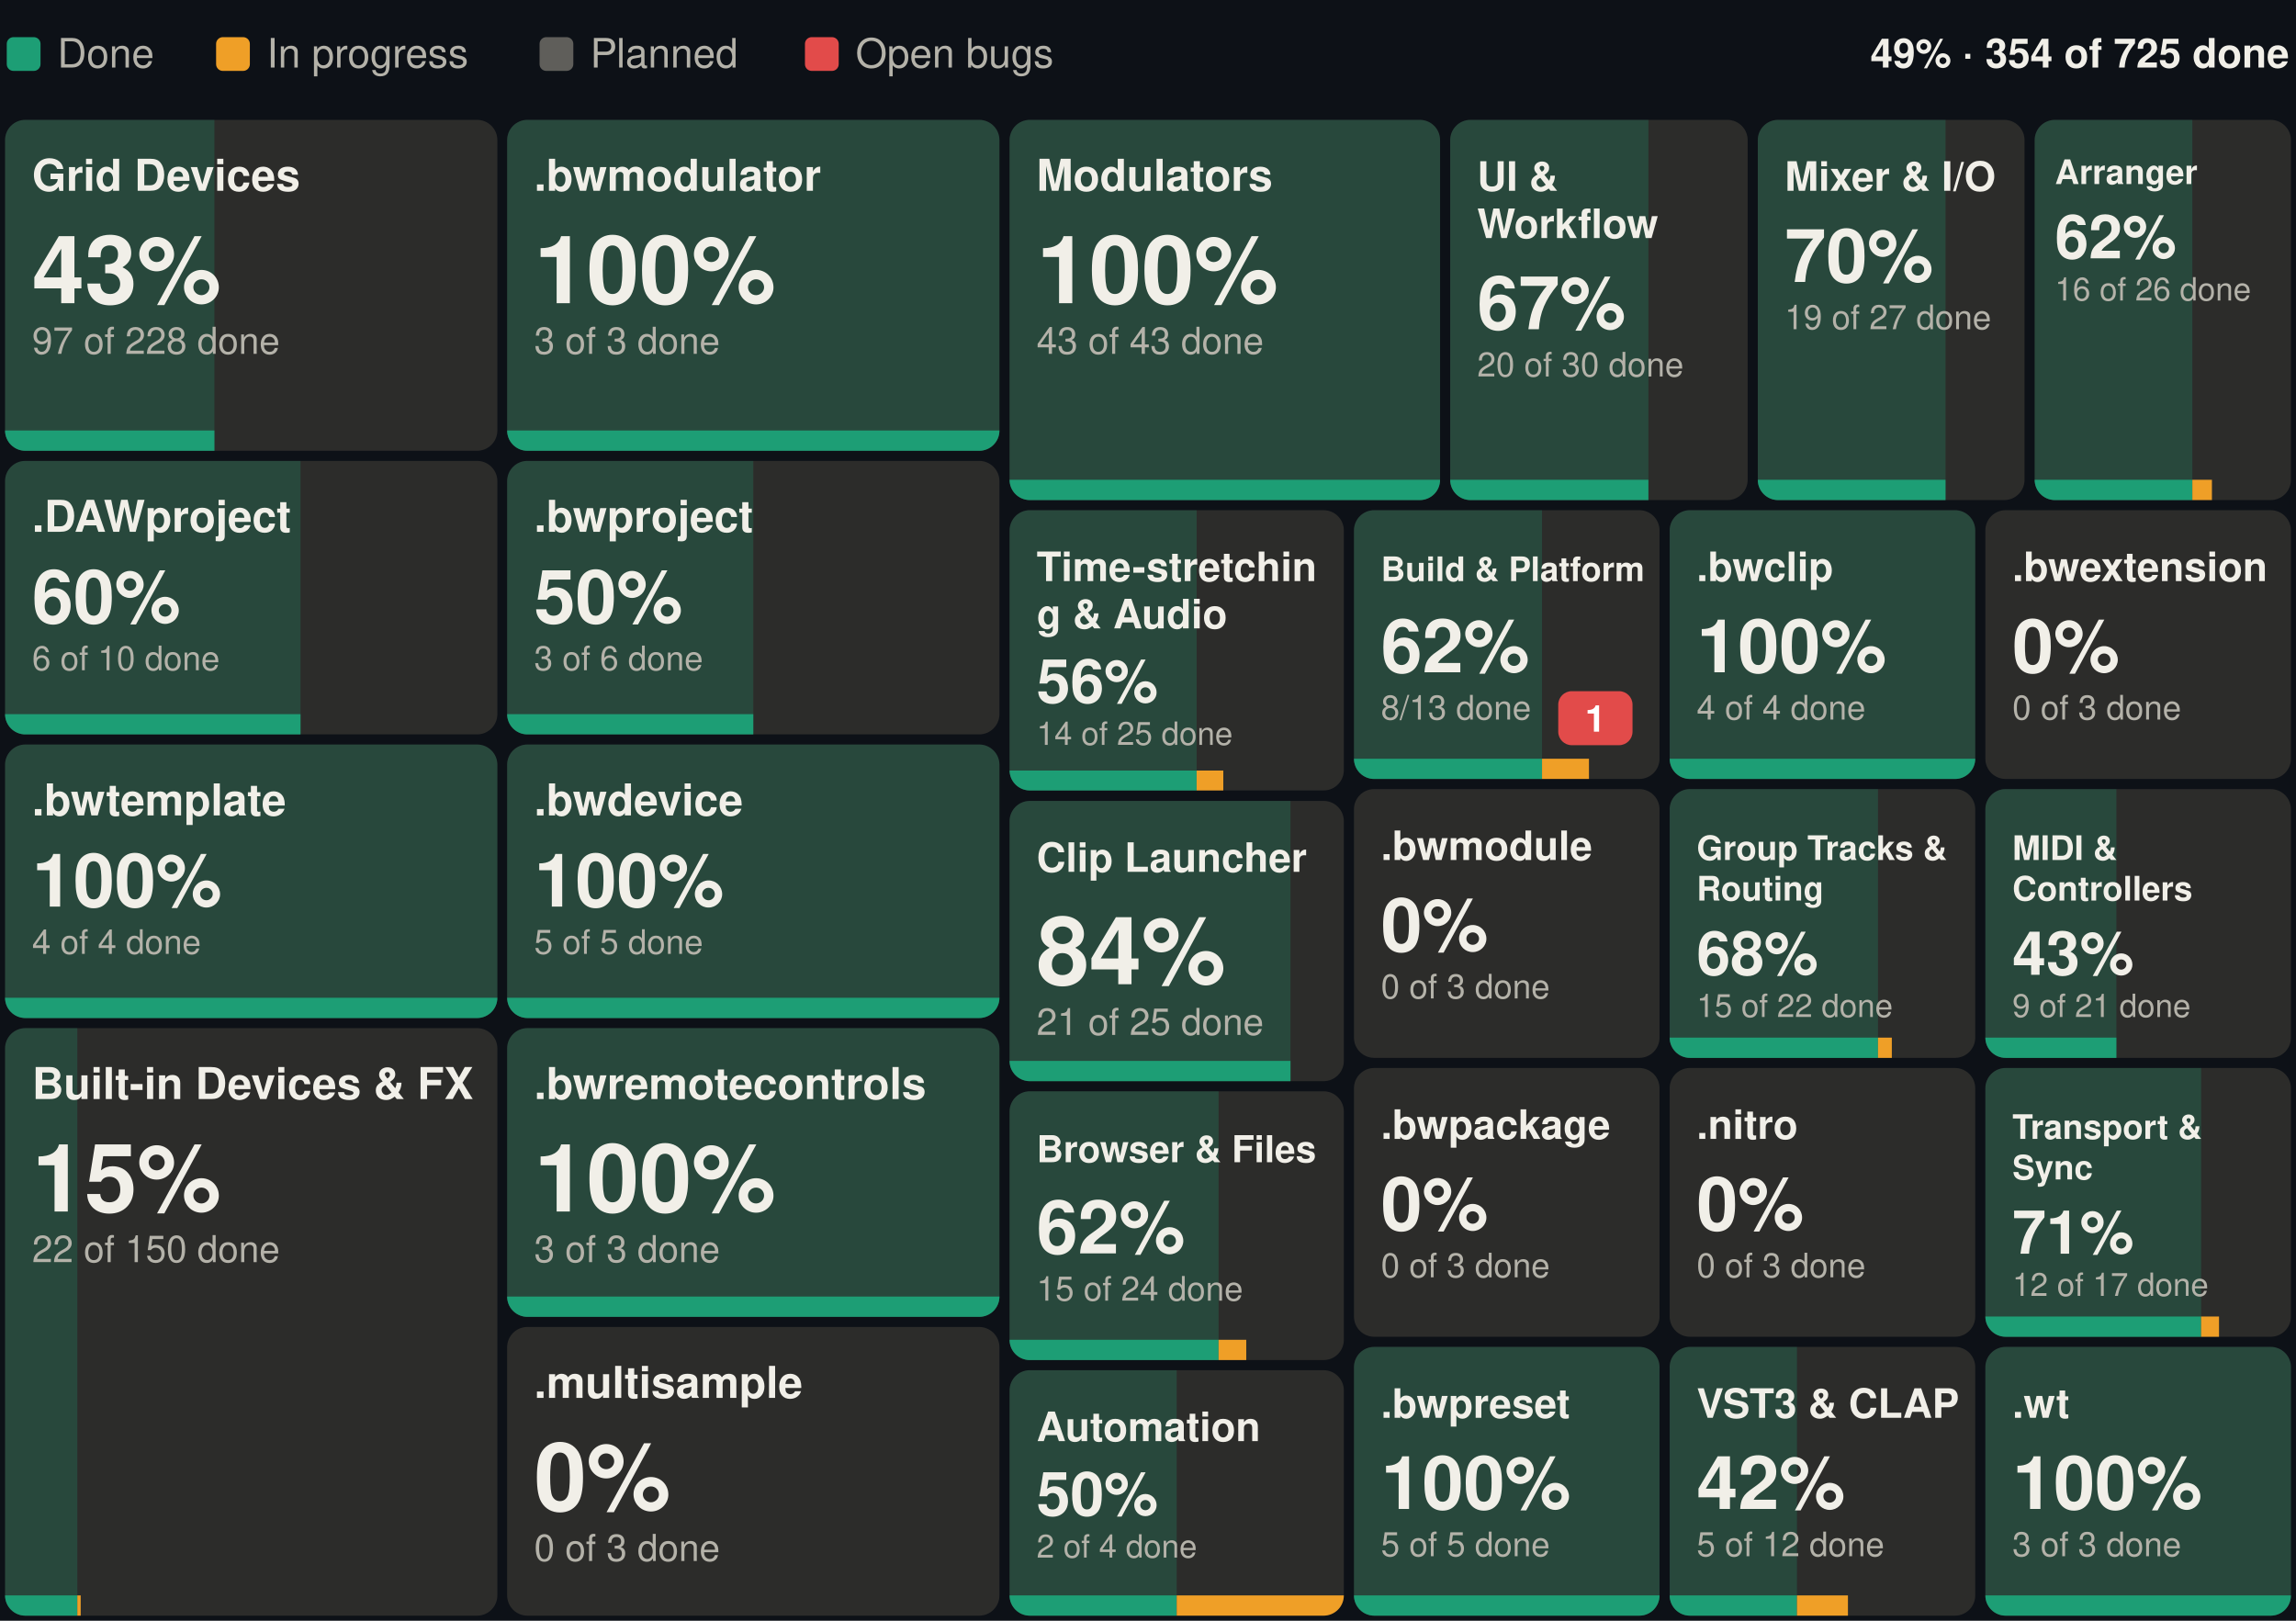
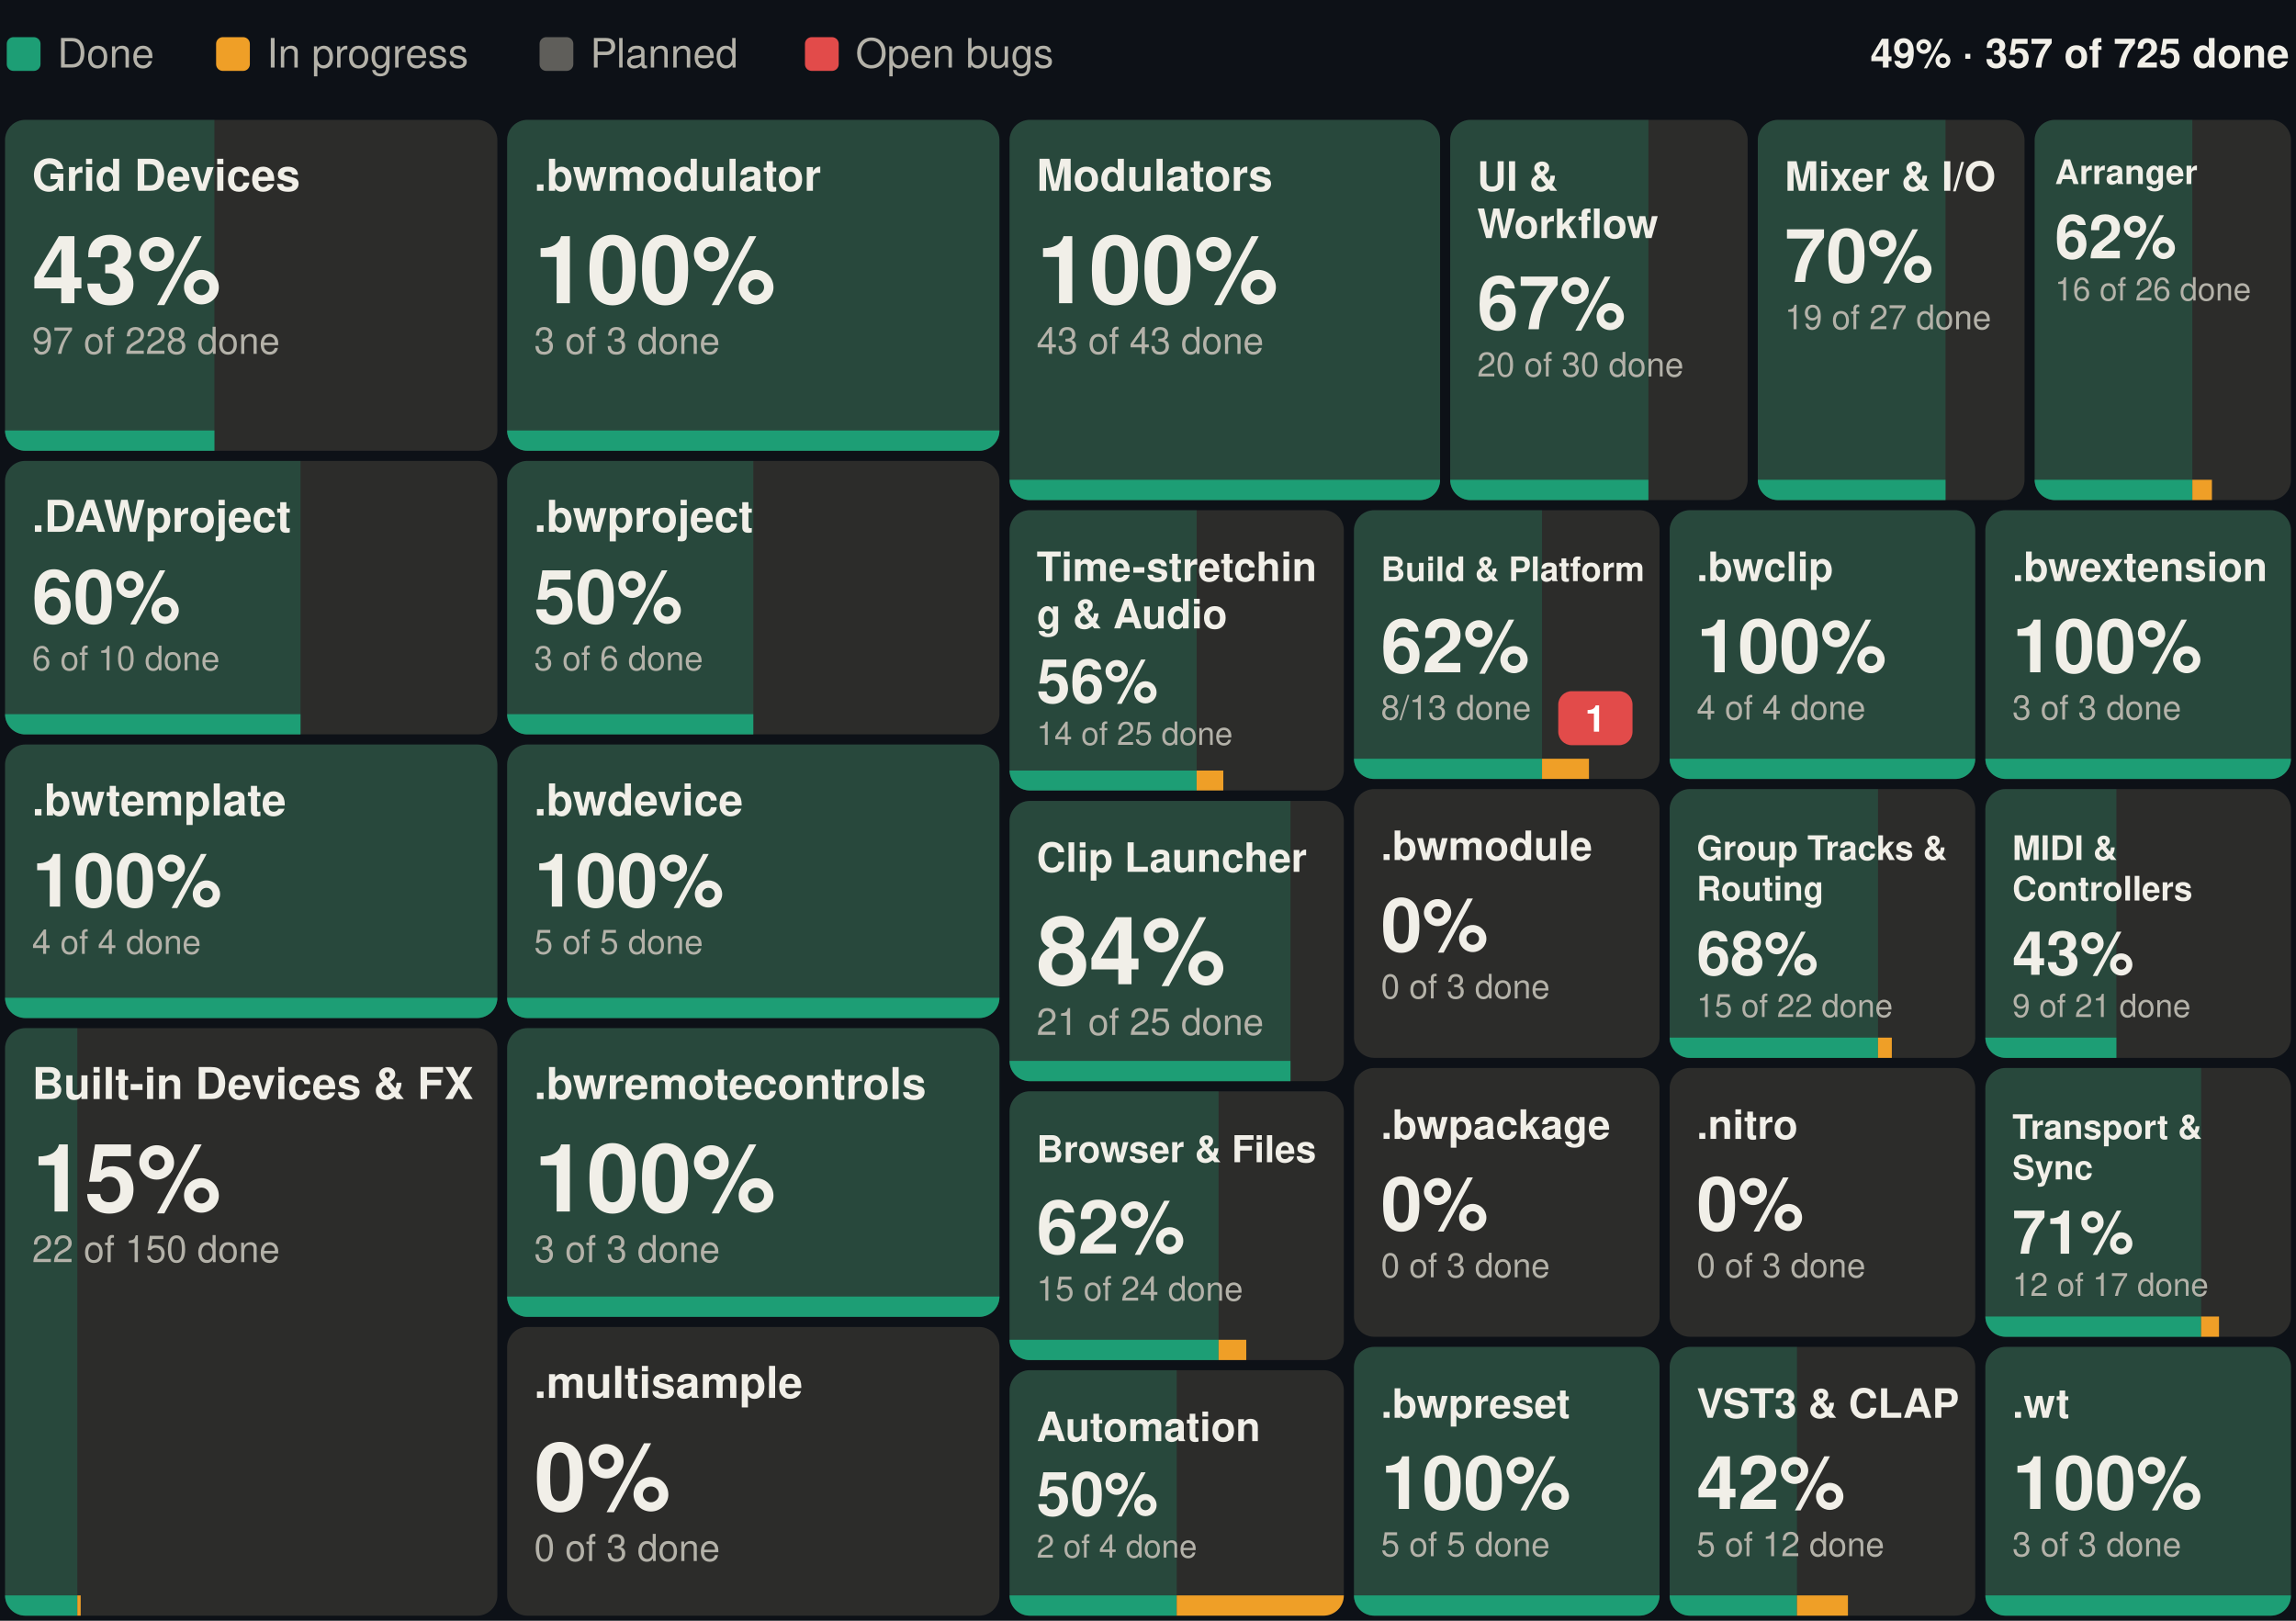
- <svg xmlns="http://www.w3.org/2000/svg" width="680" height="480" viewBox="0 0 680 480" font-family="-apple-system, BlinkMacSystemFont, 'Segoe UI', Helvetica, Arial, sans-serif" role="img" aria-label="Hikaru OpenLive vs Bitwig Studio 5.3.13: 354 of 725 features done">
+ <svg xmlns="http://www.w3.org/2000/svg" width="680" height="480" viewBox="0 0 680 480" font-family="-apple-system, BlinkMacSystemFont, 'Segoe UI', Helvetica, Arial, sans-serif" role="img" aria-label="Hikaru OpenLive vs Bitwig Studio 5.3.13: 357 of 725 features done">
  <rect width="680" height="480" fill="#0d1117" />
-   <text x="678.0" y="20.0" font-size="12" font-weight="600" text-anchor="end" fill="#F1EFE8">49% · 354 of 725 done</text>
+   <text x="678.0" y="20.0" font-size="12" font-weight="600" text-anchor="end" fill="#F1EFE8">49% · 357 of 725 done</text>
  <rect x="2.0" y="11" width="10" height="10" rx="2" fill="#1D9E75" />
  <text x="17.0" y="20.0" font-size="12" fill="#B4B2A9">Done</text>
  <rect x="64.0" y="11" width="10" height="10" rx="2" fill="#EF9F27" />
  <text x="79.0" y="20.0" font-size="12" fill="#B4B2A9">In progress</text>
  <rect x="159.8" y="11" width="10" height="10" rx="2" fill="#5F5E5A" />
  <text x="174.8" y="20.0" font-size="12" fill="#B4B2A9">Planned</text>
  <rect x="238.4" y="11" width="10" height="10" rx="2" fill="#E24B4A" />
  <text x="253.4" y="20.0" font-size="12" fill="#B4B2A9">Open bugs</text>
  <g>
    <clipPath id="b0">
      <rect x="299.0" y="237.2" width="99.0" height="83.0" rx="6" />
    </clipPath>
    <g clip-path="url(#b0)">
      <rect x="299.0" y="237.2" width="99.0" height="83.0" fill="#2C2C2A" />
      <rect x="299.0" y="237.2" width="83.2" height="83.0" fill="#1D9E75" fill-opacity="0.25" />
      <rect x="299.0" y="314.2" width="83.2" height="6" fill="#1D9E75" />
    </g>
    <text x="307.0" y="258.2" font-size="12" font-weight="600" fill="#F1EFE8">Clip Launcher</text>
    <text x="307.0" y="291.5" font-size="28" font-weight="600" fill="#F1EFE8">84%</text>
    <text x="307.0" y="306.5" font-size="11" fill="#B4B2A9">21 of 25 done</text>
  </g>
  <g>
    <clipPath id="b1">
      <rect x="602.6" y="35.5" width="75.9" height="112.6" rx="6" />
    </clipPath>
    <g clip-path="url(#b1)">
      <rect x="602.6" y="35.5" width="75.9" height="112.6" fill="#2C2C2A" />
      <rect x="602.6" y="35.5" width="46.7" height="112.6" fill="#1D9E75" fill-opacity="0.25" />
      <rect x="602.6" y="142.1" width="46.7" height="6" fill="#1D9E75" />
      <rect x="649.3" y="142.1" width="5.8" height="6" fill="#EF9F27" />
    </g>
    <text x="608.6" y="54.5" font-size="10" font-weight="600" fill="#F1EFE8">Arranger</text>
    <text x="608.6" y="76.5" font-size="18" font-weight="600" fill="#F1EFE8">62%</text>
    <text x="608.6" y="89.0" font-size="9.5" fill="#B4B2A9">16 of 26 done</text>
  </g>
  <g>
    <clipPath id="b2">
      <rect x="588.0" y="316.3" width="90.5" height="79.6" rx="6" />
    </clipPath>
    <g clip-path="url(#b2)">
      <rect x="588.0" y="316.3" width="90.5" height="79.6" fill="#2C2C2A" />
      <rect x="588.0" y="316.3" width="63.9" height="79.6" fill="#1D9E75" fill-opacity="0.25" />
      <rect x="588.0" y="389.9" width="63.9" height="6" fill="#1D9E75" />
      <rect x="651.9" y="389.9" width="5.3" height="6" fill="#EF9F27" />
    </g>
    <text x="596.0" y="337.3" font-size="10" font-weight="600" fill="#F1EFE8">Transport &amp;</text>
    <text x="596.0" y="349.3" font-size="10" font-weight="600" fill="#F1EFE8">Sync</text>
    <text x="596.0" y="371.3" font-size="18" font-weight="600" fill="#F1EFE8">71%</text>
    <text x="596.0" y="383.8" font-size="9.5" fill="#B4B2A9">12 of 17 done</text>
  </g>
  <g>
    <clipPath id="b3">
      <rect x="494.5" y="233.7" width="90.5" height="79.6" rx="6" />
    </clipPath>
    <g clip-path="url(#b3)">
      <rect x="494.5" y="233.7" width="90.5" height="79.6" fill="#2C2C2A" />
      <rect x="494.5" y="233.7" width="61.7" height="79.6" fill="#1D9E75" fill-opacity="0.25" />
      <rect x="494.5" y="307.3" width="61.7" height="6" fill="#1D9E75" />
      <rect x="556.2" y="307.3" width="4.1" height="6" fill="#EF9F27" />
    </g>
    <text x="502.5" y="254.7" font-size="10" font-weight="600" fill="#F1EFE8">Group Tracks &amp;</text>
    <text x="502.5" y="266.7" font-size="10" font-weight="600" fill="#F1EFE8">Routing</text>
    <text x="502.5" y="288.7" font-size="18" font-weight="600" fill="#F1EFE8">68%</text>
    <text x="502.5" y="301.2" font-size="9.5" fill="#B4B2A9">15 of 22 done</text>
  </g>
  <g>
    <clipPath id="b4">
      <rect x="299.0" y="151.1" width="99.0" height="83.0" rx="6" />
    </clipPath>
    <g clip-path="url(#b4)">
      <rect x="299.0" y="151.1" width="99.0" height="83.0" fill="#2C2C2A" />
      <rect x="299.0" y="151.1" width="55.4" height="83.0" fill="#1D9E75" fill-opacity="0.25" />
      <rect x="299.0" y="228.2" width="55.4" height="6" fill="#1D9E75" />
      <rect x="354.4" y="228.2" width="7.9" height="6" fill="#EF9F27" />
    </g>
    <text x="307.0" y="172.1" font-size="12" font-weight="600" fill="#F1EFE8">Time-stretchin</text>
    <text x="307.0" y="186.1" font-size="12" font-weight="600" fill="#F1EFE8">g &amp; Audio</text>
    <text x="307.0" y="208.1" font-size="18" font-weight="600" fill="#F1EFE8">56%</text>
    <text x="307.0" y="220.6" font-size="9.5" fill="#B4B2A9">14 of 25 done</text>
  </g>
  <g>
    <clipPath id="b5">
      <rect x="1.5" y="304.5" width="145.8" height="174.0" rx="6" />
    </clipPath>
    <g clip-path="url(#b5)">
      <rect x="1.5" y="304.5" width="145.8" height="174.0" fill="#2C2C2A" />
      <rect x="1.5" y="304.5" width="21.4" height="174.0" fill="#1D9E75" fill-opacity="0.25" />
      <rect x="1.5" y="472.5" width="21.4" height="6" fill="#1D9E75" />
      <rect x="22.9" y="472.5" width="1.0" height="6" fill="#EF9F27" />
    </g>
    <text x="9.5" y="325.5" font-size="13" font-weight="600" fill="#F1EFE8">Built-in Devices &amp; FX</text>
    <text x="9.5" y="358.8" font-size="28" font-weight="600" fill="#F1EFE8">15%</text>
    <text x="9.5" y="373.8" font-size="11" fill="#B4B2A9">22 of 150 done</text>
  </g>
  <g>
    <clipPath id="b6">
      <rect x="299.0" y="35.5" width="127.5" height="112.6" rx="6" />
    </clipPath>
    <g clip-path="url(#b6)">
      <rect x="299.0" y="35.5" width="127.5" height="112.6" fill="#2C2C2A" />
      <rect x="299.0" y="35.5" width="127.5" height="112.6" fill="#1D9E75" fill-opacity="0.25" />
      <rect x="299.0" y="142.1" width="127.5" height="6" fill="#1D9E75" />
    </g>
    <text x="307.0" y="56.5" font-size="13" font-weight="600" fill="#F1EFE8">Modulators</text>
    <text x="307.0" y="89.8" font-size="28" font-weight="600" fill="#F1EFE8">100%</text>
    <text x="307.0" y="104.8" font-size="11" fill="#B4B2A9">43 of 43 done</text>
  </g>
  <g>
    <clipPath id="b7">
      <rect x="1.5" y="35.5" width="145.8" height="98.0" rx="6" />
    </clipPath>
    <g clip-path="url(#b7)">
      <rect x="1.5" y="35.5" width="145.8" height="98.0" fill="#2C2C2A" />
      <rect x="1.5" y="35.5" width="62.0" height="98.0" fill="#1D9E75" fill-opacity="0.25" />
      <rect x="1.5" y="127.5" width="62.0" height="6" fill="#1D9E75" />
    </g>
    <text x="9.5" y="56.5" font-size="13" font-weight="600" fill="#F1EFE8">Grid Devices</text>
    <text x="9.5" y="89.8" font-size="28" font-weight="600" fill="#F1EFE8">43%</text>
    <text x="9.5" y="104.8" font-size="11" fill="#B4B2A9">97 of 228 done</text>
  </g>
  <g>
    <clipPath id="b8">
      <rect x="520.6" y="35.5" width="79.0" height="112.6" rx="6" />
    </clipPath>
    <g clip-path="url(#b8)">
      <rect x="520.6" y="35.5" width="79.0" height="112.6" fill="#2C2C2A" />
      <rect x="520.6" y="35.5" width="55.6" height="112.6" fill="#1D9E75" fill-opacity="0.25" />
      <rect x="520.6" y="142.1" width="55.6" height="6" fill="#1D9E75" />
    </g>
    <text x="528.6" y="56.5" font-size="12" font-weight="600" fill="#F1EFE8">Mixer &amp; I/O</text>
    <text x="528.6" y="83.5" font-size="22" font-weight="600" fill="#F1EFE8">70%</text>
    <text x="528.6" y="97.5" font-size="10" fill="#B4B2A9">19 of 27 done</text>
  </g>
  <g>
    <clipPath id="b9">
      <rect x="299.0" y="323.2" width="99.0" height="79.6" rx="6" />
    </clipPath>
    <g clip-path="url(#b9)">
      <rect x="299.0" y="323.2" width="99.0" height="79.6" fill="#2C2C2A" />
      <rect x="299.0" y="323.2" width="61.9" height="79.6" fill="#1D9E75" fill-opacity="0.25" />
      <rect x="299.0" y="396.8" width="61.9" height="6" fill="#1D9E75" />
      <rect x="360.9" y="396.8" width="8.2" height="6" fill="#EF9F27" />
    </g>
    <text x="307.0" y="344.2" font-size="11" font-weight="600" fill="#F1EFE8">Browser &amp; Files</text>
    <text x="307.0" y="371.2" font-size="22" font-weight="600" fill="#F1EFE8">62%</text>
    <text x="307.0" y="385.2" font-size="10" fill="#B4B2A9">15 of 24 done</text>
  </g>
  <g>
    <clipPath id="b10">
      <rect x="588.0" y="233.7" width="90.5" height="79.6" rx="6" />
    </clipPath>
    <g clip-path="url(#b10)">
      <rect x="588.0" y="233.7" width="90.5" height="79.6" fill="#2C2C2A" />
      <rect x="588.0" y="233.7" width="38.8" height="79.6" fill="#1D9E75" fill-opacity="0.25" />
      <rect x="588.0" y="307.3" width="38.8" height="6" fill="#1D9E75" />
    </g>
    <text x="596.0" y="254.7" font-size="10" font-weight="600" fill="#F1EFE8">MIDI &amp;</text>
    <text x="596.0" y="266.7" font-size="10" font-weight="600" fill="#F1EFE8">Controllers</text>
    <text x="596.0" y="288.7" font-size="18" font-weight="600" fill="#F1EFE8">43%</text>
    <text x="596.0" y="301.2" font-size="9.5" fill="#B4B2A9">9 of 21 done</text>
  </g>
  <g>
    <clipPath id="b11">
      <rect x="429.5" y="35.5" width="88.1" height="112.6" rx="6" />
    </clipPath>
    <g clip-path="url(#b11)">
      <rect x="429.5" y="35.5" width="88.1" height="112.6" fill="#2C2C2A" />
      <rect x="429.5" y="35.5" width="58.7" height="112.6" fill="#1D9E75" fill-opacity="0.25" />
      <rect x="429.5" y="142.1" width="58.7" height="6" fill="#1D9E75" />
    </g>
    <text x="437.5" y="56.5" font-size="12" font-weight="600" fill="#F1EFE8">UI &amp;</text>
    <text x="437.5" y="70.5" font-size="12" font-weight="600" fill="#F1EFE8">Workflow</text>
    <text x="437.5" y="97.5" font-size="22" font-weight="600" fill="#F1EFE8">67%</text>
    <text x="437.5" y="111.5" font-size="10" fill="#B4B2A9">20 of 30 done</text>
  </g>
  <g>
    <clipPath id="b12">
      <rect x="401.0" y="151.1" width="90.5" height="79.6" rx="6" />
    </clipPath>
    <g clip-path="url(#b12)">
      <rect x="401.0" y="151.1" width="90.5" height="79.6" fill="#2C2C2A" />
      <rect x="401.0" y="151.1" width="55.7" height="79.6" fill="#1D9E75" fill-opacity="0.25" />
      <rect x="401.0" y="224.7" width="55.7" height="6" fill="#1D9E75" />
      <rect x="456.7" y="224.7" width="13.9" height="6" fill="#EF9F27" />
    </g>
    <text x="409.0" y="172.1" font-size="10" font-weight="600" fill="#F1EFE8">Build &amp; Platform</text>
    <text x="409.0" y="199.1" font-size="22" font-weight="600" fill="#F1EFE8">62%</text>
    <text x="409.0" y="213.1" font-size="10" fill="#B4B2A9">8/13 done</text>
    <rect x="461.5" y="204.7" width="22.0" height="16.0" rx="4" fill="#E24B4A" />
    <text x="472.5" y="216.7" font-size="11" font-weight="600" text-anchor="middle" fill="#ffffff">1</text>
  </g>
  <g>
    <clipPath id="b13">
      <rect x="494.5" y="398.9" width="90.5" height="79.6" rx="6" />
    </clipPath>
    <g clip-path="url(#b13)">
      <rect x="494.5" y="398.9" width="90.5" height="79.6" fill="#2C2C2A" />
      <rect x="494.5" y="398.9" width="37.7" height="79.6" fill="#1D9E75" fill-opacity="0.25" />
      <rect x="494.5" y="472.5" width="37.7" height="6" fill="#1D9E75" />
      <rect x="532.2" y="472.5" width="15.1" height="6" fill="#EF9F27" />
    </g>
    <text x="502.5" y="419.9" font-size="12" font-weight="600" fill="#F1EFE8">VST3 &amp; CLAP</text>
    <text x="502.5" y="446.9" font-size="22" font-weight="600" fill="#F1EFE8">42%</text>
    <text x="502.5" y="460.9" font-size="10" fill="#B4B2A9">5 of 12 done</text>
  </g>
  <g>
    <clipPath id="b14">
      <rect x="299.0" y="405.8" width="99.0" height="72.7" rx="6" />
    </clipPath>
    <g clip-path="url(#b14)">
      <rect x="299.0" y="405.8" width="99.0" height="72.7" fill="#2C2C2A" />
      <rect x="299.0" y="405.8" width="49.5" height="72.7" fill="#1D9E75" fill-opacity="0.25" />
      <rect x="299.0" y="472.5" width="49.5" height="6" fill="#1D9E75" />
      <rect x="348.5" y="472.5" width="49.5" height="6" fill="#EF9F27" />
    </g>
    <text x="307.0" y="426.8" font-size="12" font-weight="600" fill="#F1EFE8">Automation</text>
    <text x="307.0" y="448.8" font-size="18" font-weight="600" fill="#F1EFE8">50%</text>
    <text x="307.0" y="461.3" font-size="9.5" fill="#B4B2A9">2 of 4 done</text>
  </g>
  <g>
    <clipPath id="b15">
      <rect x="1.5" y="136.5" width="145.8" height="81.0" rx="6" />
    </clipPath>
    <g clip-path="url(#b15)">
      <rect x="1.5" y="136.5" width="145.8" height="81.0" fill="#2C2C2A" />
      <rect x="1.5" y="136.5" width="87.5" height="81.0" fill="#1D9E75" fill-opacity="0.25" />
      <rect x="1.5" y="211.5" width="87.5" height="6" fill="#1D9E75" />
    </g>
    <text x="9.5" y="157.5" font-size="13" font-weight="600" fill="#F1EFE8">.DAWproject</text>
    <text x="9.5" y="184.5" font-size="22" font-weight="600" fill="#F1EFE8">60%</text>
    <text x="9.5" y="198.5" font-size="10" fill="#B4B2A9">6 of 10 done</text>
  </g>
  <g>
    <clipPath id="b16">
      <rect x="150.2" y="136.5" width="145.8" height="81.0" rx="6" />
    </clipPath>
    <g clip-path="url(#b16)">
      <rect x="150.2" y="136.5" width="145.8" height="81.0" fill="#2C2C2A" />
      <rect x="150.2" y="136.5" width="72.9" height="81.0" fill="#1D9E75" fill-opacity="0.25" />
      <rect x="150.2" y="211.5" width="72.9" height="6" fill="#1D9E75" />
    </g>
    <text x="158.2" y="157.5" font-size="13" font-weight="600" fill="#F1EFE8">.bwproject</text>
    <text x="158.2" y="184.5" font-size="22" font-weight="600" fill="#F1EFE8">50%</text>
    <text x="158.2" y="198.5" font-size="10" fill="#B4B2A9">3 of 6 done</text>
  </g>
  <g>
    <clipPath id="b17">
      <rect x="1.5" y="220.5" width="145.8" height="81.0" rx="6" />
    </clipPath>
    <g clip-path="url(#b17)">
      <rect x="1.5" y="220.5" width="145.8" height="81.0" fill="#2C2C2A" />
      <rect x="1.5" y="220.5" width="145.8" height="81.0" fill="#1D9E75" fill-opacity="0.25" />
      <rect x="1.5" y="295.5" width="145.8" height="6" fill="#1D9E75" />
    </g>
    <text x="9.5" y="241.5" font-size="13" font-weight="600" fill="#F1EFE8">.bwtemplate</text>
    <text x="9.5" y="268.5" font-size="22" font-weight="600" fill="#F1EFE8">100%</text>
    <text x="9.5" y="282.5" font-size="10" fill="#B4B2A9">4 of 4 done</text>
  </g>
  <g>
    <clipPath id="b18">
      <rect x="150.2" y="220.5" width="145.8" height="81.0" rx="6" />
    </clipPath>
    <g clip-path="url(#b18)">
      <rect x="150.2" y="220.5" width="145.8" height="81.0" fill="#2C2C2A" />
      <rect x="150.2" y="220.5" width="145.8" height="81.0" fill="#1D9E75" fill-opacity="0.25" />
      <rect x="150.2" y="295.5" width="145.8" height="6" fill="#1D9E75" />
    </g>
    <text x="158.2" y="241.5" font-size="13" font-weight="600" fill="#F1EFE8">.bwdevice</text>
    <text x="158.2" y="268.5" font-size="22" font-weight="600" fill="#F1EFE8">100%</text>
    <text x="158.2" y="282.5" font-size="10" fill="#B4B2A9">5 of 5 done</text>
  </g>
  <g>
    <clipPath id="b19">
      <rect x="401.0" y="398.9" width="90.5" height="79.6" rx="6" />
    </clipPath>
    <g clip-path="url(#b19)">
      <rect x="401.0" y="398.9" width="90.5" height="79.6" fill="#2C2C2A" />
      <rect x="401.0" y="398.9" width="90.5" height="79.6" fill="#1D9E75" fill-opacity="0.25" />
      <rect x="401.0" y="472.5" width="90.5" height="6" fill="#1D9E75" />
    </g>
    <text x="409.0" y="419.9" font-size="12" font-weight="600" fill="#F1EFE8">.bwpreset</text>
    <text x="409.0" y="446.9" font-size="22" font-weight="600" fill="#F1EFE8">100%</text>
    <text x="409.0" y="460.9" font-size="10" fill="#B4B2A9">5 of 5 done</text>
  </g>
  <g>
    <clipPath id="b20">
      <rect x="494.5" y="151.1" width="90.5" height="79.6" rx="6" />
    </clipPath>
    <g clip-path="url(#b20)">
      <rect x="494.5" y="151.1" width="90.5" height="79.6" fill="#2C2C2A" />
      <rect x="494.5" y="151.1" width="90.5" height="79.6" fill="#1D9E75" fill-opacity="0.25" />
      <rect x="494.5" y="224.7" width="90.5" height="6" fill="#1D9E75" />
    </g>
    <text x="502.5" y="172.1" font-size="12" font-weight="600" fill="#F1EFE8">.bwclip</text>
    <text x="502.5" y="199.1" font-size="22" font-weight="600" fill="#F1EFE8">100%</text>
    <text x="502.5" y="213.1" font-size="10" fill="#B4B2A9">4 of 4 done</text>
  </g>
  <g>
    <clipPath id="b21">
      <rect x="150.2" y="35.5" width="145.8" height="98.0" rx="6" />
    </clipPath>
    <g clip-path="url(#b21)">
      <rect x="150.2" y="35.5" width="145.8" height="98.0" fill="#2C2C2A" />
      <rect x="150.2" y="35.5" width="145.8" height="98.0" fill="#1D9E75" fill-opacity="0.25" />
      <rect x="150.2" y="127.5" width="145.8" height="6" fill="#1D9E75" />
    </g>
    <text x="158.2" y="56.5" font-size="13" font-weight="600" fill="#F1EFE8">.bwmodulator</text>
    <text x="158.2" y="89.8" font-size="28" font-weight="600" fill="#F1EFE8">100%</text>
    <text x="158.2" y="104.8" font-size="11" fill="#B4B2A9">3 of 3 done</text>
  </g>
  <g>
    <clipPath id="b22">
      <rect x="401.0" y="233.7" width="90.5" height="79.6" rx="6" />
    </clipPath>
    <g clip-path="url(#b22)">
      <rect x="401.0" y="233.7" width="90.5" height="79.6" fill="#2C2C2A" />
    </g>
    <text x="409.0" y="254.7" font-size="12" font-weight="600" fill="#F1EFE8">.bwmodule</text>
    <text x="409.0" y="281.7" font-size="22" font-weight="600" fill="#F1EFE8">0%</text>
    <text x="409.0" y="295.7" font-size="10" fill="#B4B2A9">0 of 3 done</text>
  </g>
  <g>
    <clipPath id="b23">
      <rect x="150.2" y="304.5" width="145.8" height="85.5" rx="6" />
    </clipPath>
    <g clip-path="url(#b23)">
      <rect x="150.2" y="304.5" width="145.8" height="85.5" fill="#2C2C2A" />
      <rect x="150.2" y="304.5" width="145.8" height="85.5" fill="#1D9E75" fill-opacity="0.25" />
      <rect x="150.2" y="384.0" width="145.8" height="6" fill="#1D9E75" />
    </g>
    <text x="158.2" y="325.5" font-size="13" font-weight="600" fill="#F1EFE8">.bwremotecontrols</text>
    <text x="158.2" y="358.8" font-size="28" font-weight="600" fill="#F1EFE8">100%</text>
    <text x="158.2" y="373.8" font-size="11" fill="#B4B2A9">3 of 3 done</text>
  </g>
  <g>
    <clipPath id="b24">
      <rect x="588.0" y="151.1" width="90.5" height="79.6" rx="6" />
    </clipPath>
    <g clip-path="url(#b24)">
      <rect x="588.0" y="151.1" width="90.5" height="79.6" fill="#2C2C2A" />
+       <rect x="588.0" y="151.1" width="90.5" height="79.6" fill="#1D9E75" fill-opacity="0.25" />
+       <rect x="588.0" y="224.7" width="90.5" height="6" fill="#1D9E75" />
    </g>
    <text x="596.0" y="172.1" font-size="12" font-weight="600" fill="#F1EFE8">.bwextension</text>
-     <text x="596.0" y="199.1" font-size="22" font-weight="600" fill="#F1EFE8">0%</text>
-     <text x="596.0" y="213.1" font-size="10" fill="#B4B2A9">0 of 3 done</text>
+     <text x="596.0" y="199.1" font-size="22" font-weight="600" fill="#F1EFE8">100%</text>
+     <text x="596.0" y="213.1" font-size="10" fill="#B4B2A9">3 of 3 done</text>
  </g>
  <g>
    <clipPath id="b25">
      <rect x="401.0" y="316.3" width="90.5" height="79.6" rx="6" />
    </clipPath>
    <g clip-path="url(#b25)">
      <rect x="401.0" y="316.3" width="90.5" height="79.6" fill="#2C2C2A" />
    </g>
    <text x="409.0" y="337.3" font-size="12" font-weight="600" fill="#F1EFE8">.bwpackage</text>
    <text x="409.0" y="364.3" font-size="22" font-weight="600" fill="#F1EFE8">0%</text>
    <text x="409.0" y="378.3" font-size="10" fill="#B4B2A9">0 of 3 done</text>
  </g>
  <g>
    <clipPath id="b26">
      <rect x="150.2" y="393.0" width="145.8" height="85.5" rx="6" />
    </clipPath>
    <g clip-path="url(#b26)">
      <rect x="150.2" y="393.0" width="145.8" height="85.5" fill="#2C2C2A" />
    </g>
    <text x="158.2" y="414.0" font-size="13" font-weight="600" fill="#F1EFE8">.multisample</text>
    <text x="158.2" y="447.3" font-size="28" font-weight="600" fill="#F1EFE8">0%</text>
    <text x="158.2" y="462.3" font-size="11" fill="#B4B2A9">0 of 3 done</text>
  </g>
  <g>
    <clipPath id="b27">
      <rect x="588.0" y="398.9" width="90.5" height="79.6" rx="6" />
    </clipPath>
    <g clip-path="url(#b27)">
      <rect x="588.0" y="398.9" width="90.5" height="79.6" fill="#2C2C2A" />
      <rect x="588.0" y="398.9" width="90.5" height="79.6" fill="#1D9E75" fill-opacity="0.25" />
      <rect x="588.0" y="472.5" width="90.5" height="6" fill="#1D9E75" />
    </g>
    <text x="596.0" y="419.9" font-size="12" font-weight="600" fill="#F1EFE8">.wt</text>
    <text x="596.0" y="446.9" font-size="22" font-weight="600" fill="#F1EFE8">100%</text>
    <text x="596.0" y="460.9" font-size="10" fill="#B4B2A9">3 of 3 done</text>
  </g>
  <g>
    <clipPath id="b28">
      <rect x="494.5" y="316.3" width="90.5" height="79.6" rx="6" />
    </clipPath>
    <g clip-path="url(#b28)">
      <rect x="494.5" y="316.3" width="90.5" height="79.6" fill="#2C2C2A" />
    </g>
    <text x="502.5" y="337.3" font-size="12" font-weight="600" fill="#F1EFE8">.nitro</text>
    <text x="502.5" y="364.3" font-size="22" font-weight="600" fill="#F1EFE8">0%</text>
    <text x="502.5" y="378.3" font-size="10" fill="#B4B2A9">0 of 3 done</text>
  </g>
</svg>
